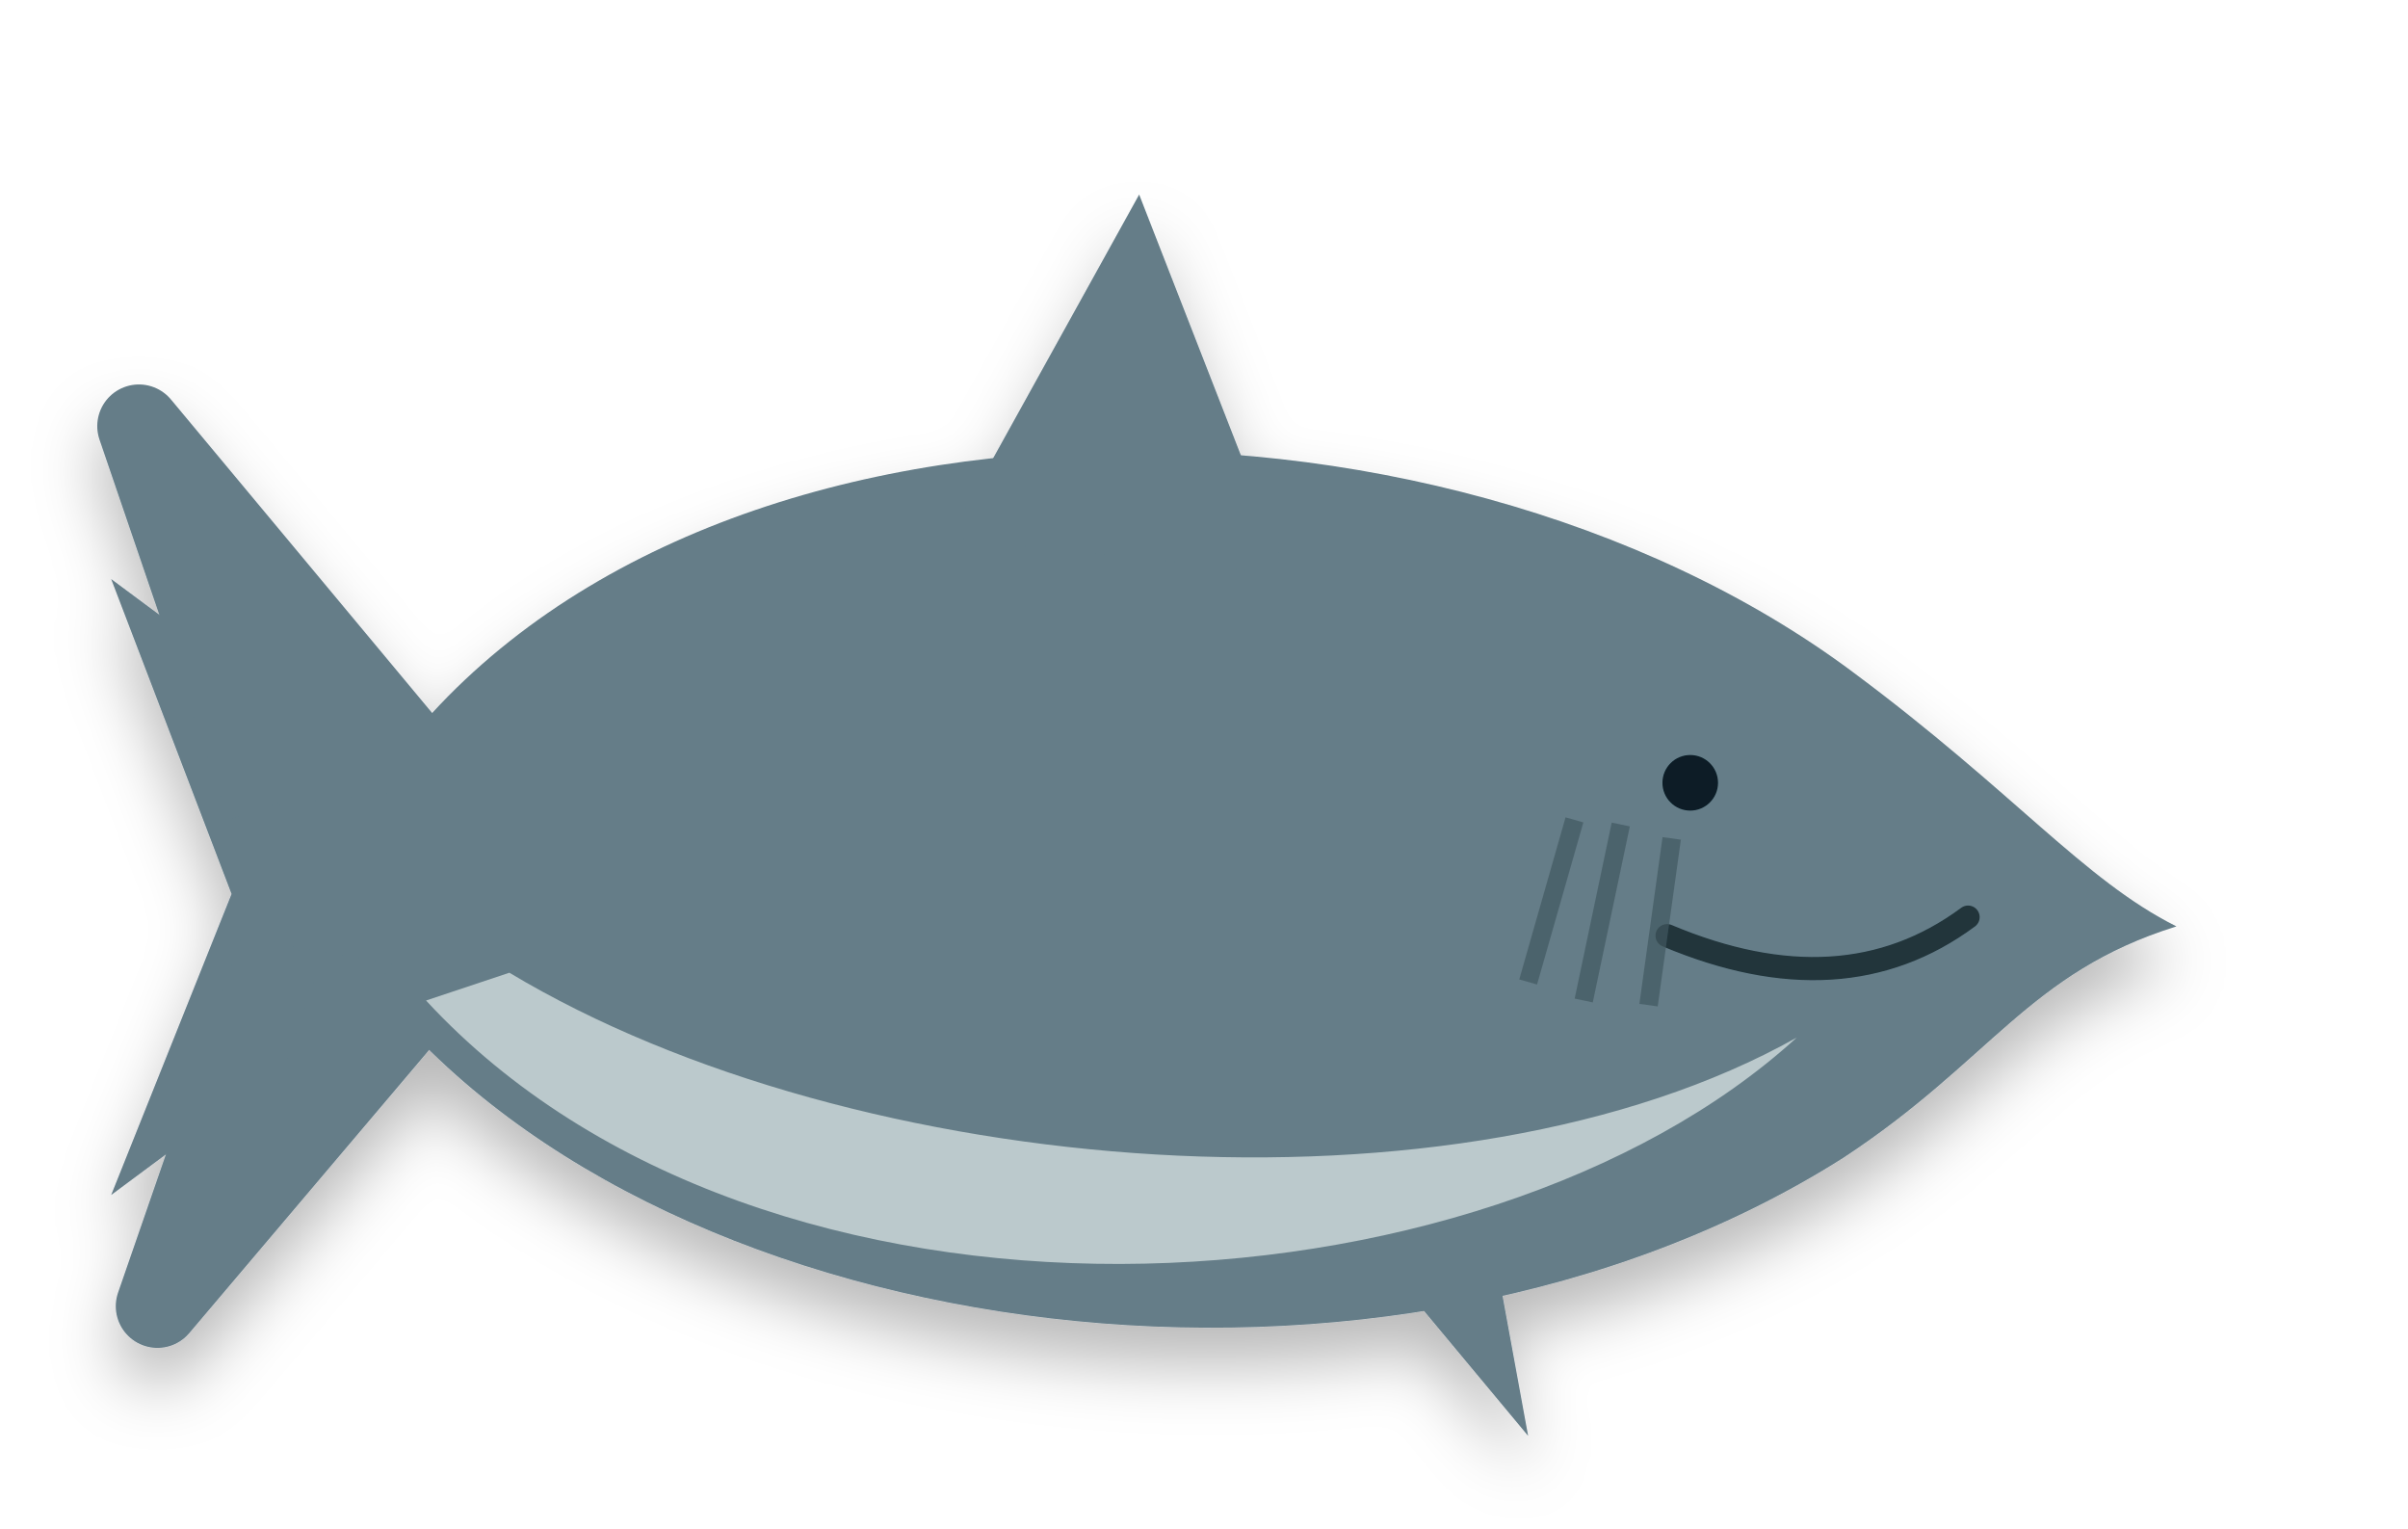
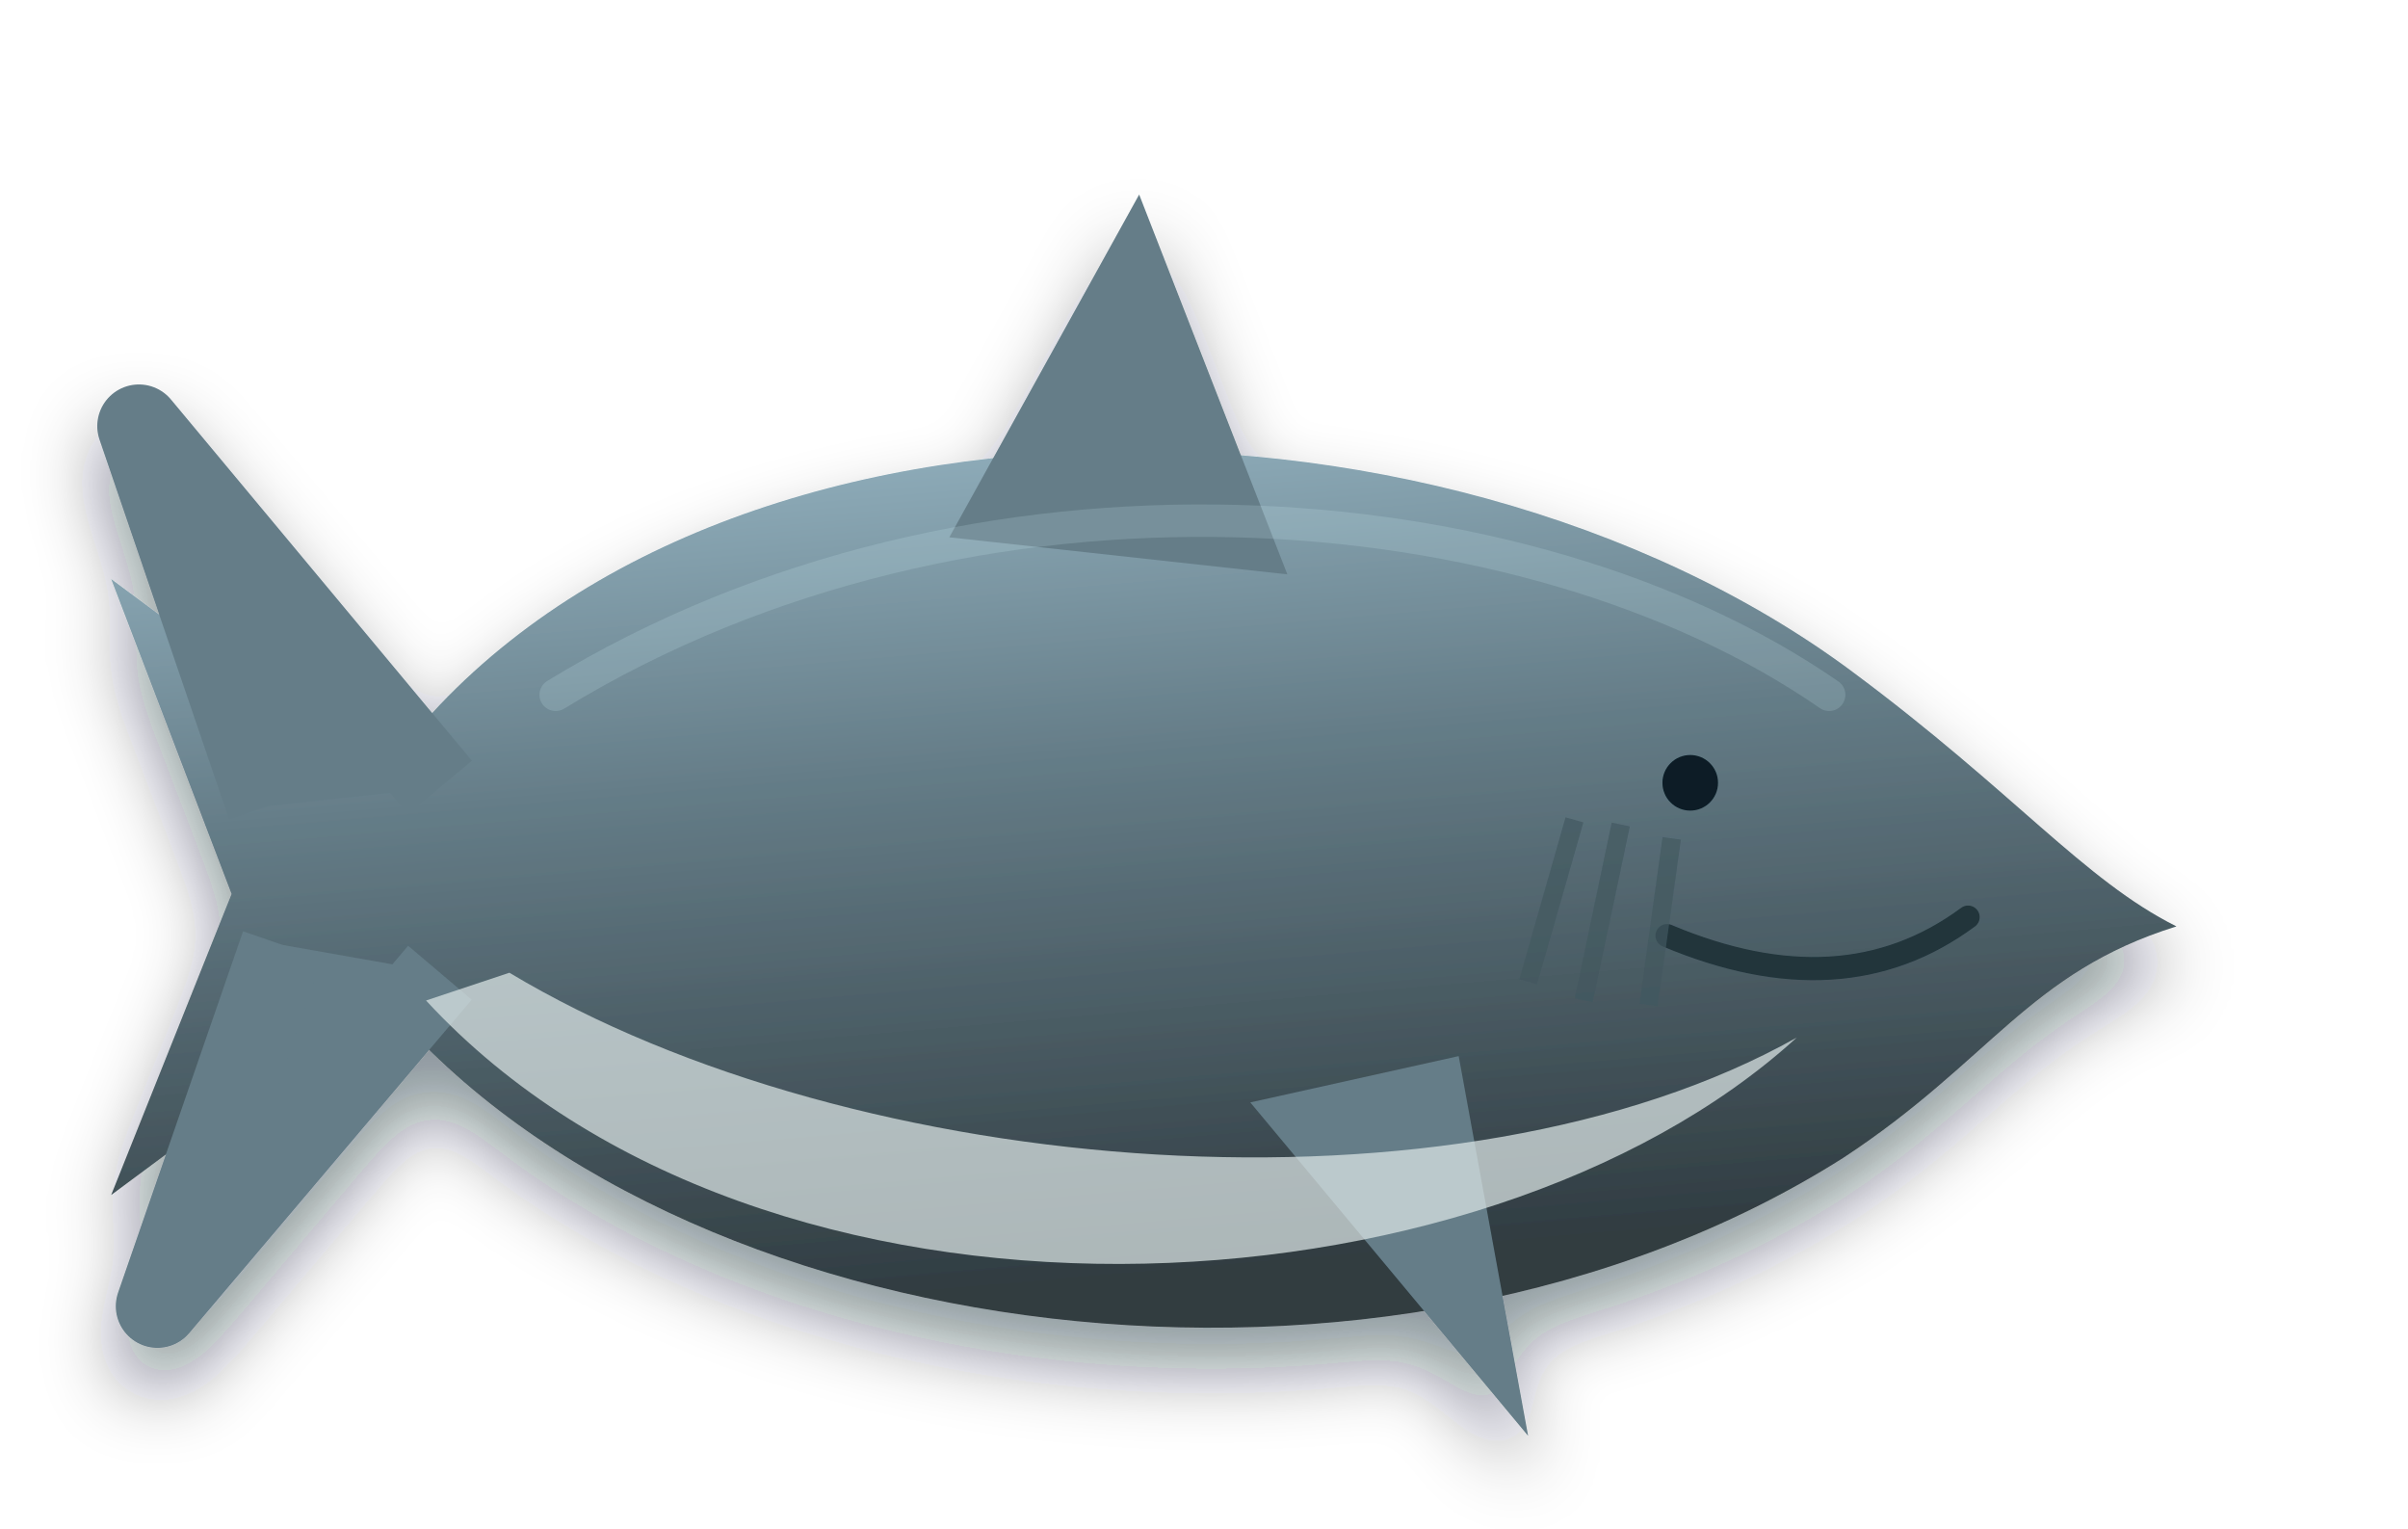
<svg xmlns="http://www.w3.org/2000/svg" viewBox="0 0 520 330">
  <defs>
+     <linearGradient id="bodyGrad" x1="0" y1="0" x2="0.2" y2="1">
+       <stop offset="0" stop-color="#97b6c4" />
+       <stop offset=".42" stop-color="#657d88" />
+       <stop offset="1" stop-color="#303c41" />
+     </linearGradient>
+     <filter id="v6shadow" x="-30%" y="-30%" width="160%" height="170%">
+       <feDropShadow dx="0" dy="9" stdDeviation="8" flood-color="#001923" flood-opacity=".45" />
+     </filter>
    <filter id="s">
      <feDropShadow dx="0" dy="8" stdDeviation="7" flood-opacity=".28" />
    </filter>
  </defs>
-   <g filter="url(#s)">
-     <path d="M82 168 C145 78 310 78 400 145 C435 171 450 190 470 200 C438 210 430 229 398 250 C300 312 145 292 82 215 L24 258 L50 193 L24 125 Z" fill="#657d88" />
+   <g filter="url(#v6shadow)">
+     <path d="M82 168 C145 78 310 78 400 145 C435 171 450 190 470 200 C438 210 430 229 398 250 C300 312 145 292 82 215 L24 258 L50 193 L24 125 Z" fill="url(#bodyGrad)" />
    <path d="M95 170 L30 92 L58 174 M95 210 L34 282 L61 204" fill="#657d88" stroke="#657d88" stroke-width="18" stroke-linejoin="round" />
    <path d="M205 116 L246 42 L278 124" fill="#657d88" />
    <path d="M270 238 L330 310 L315 228" fill="#657d88" />
    <path d="M110 210 C185 255 315 265 388 224 C320 286 165 295 92 216 Z" fill="#dce6e6" opacity=".72" />
    <circle cx="365" cy="169" r="6" fill="#071d26" />
    <path d="M360 202 Q398 218 425 198" fill="none" stroke="#20343b" stroke-width="5" stroke-linecap="round" />
    <path d="M340 177 l-10 35m20-34l-8 38m19-35l-5 36" stroke="#425860" stroke-width="4" opacity=".7" />
+     <path d="M120 150 C210 95 330 105 395 150" fill="none" stroke="#d9fbff" stroke-width="7" stroke-linecap="round" opacity=".16" />
  </g>
</svg>
